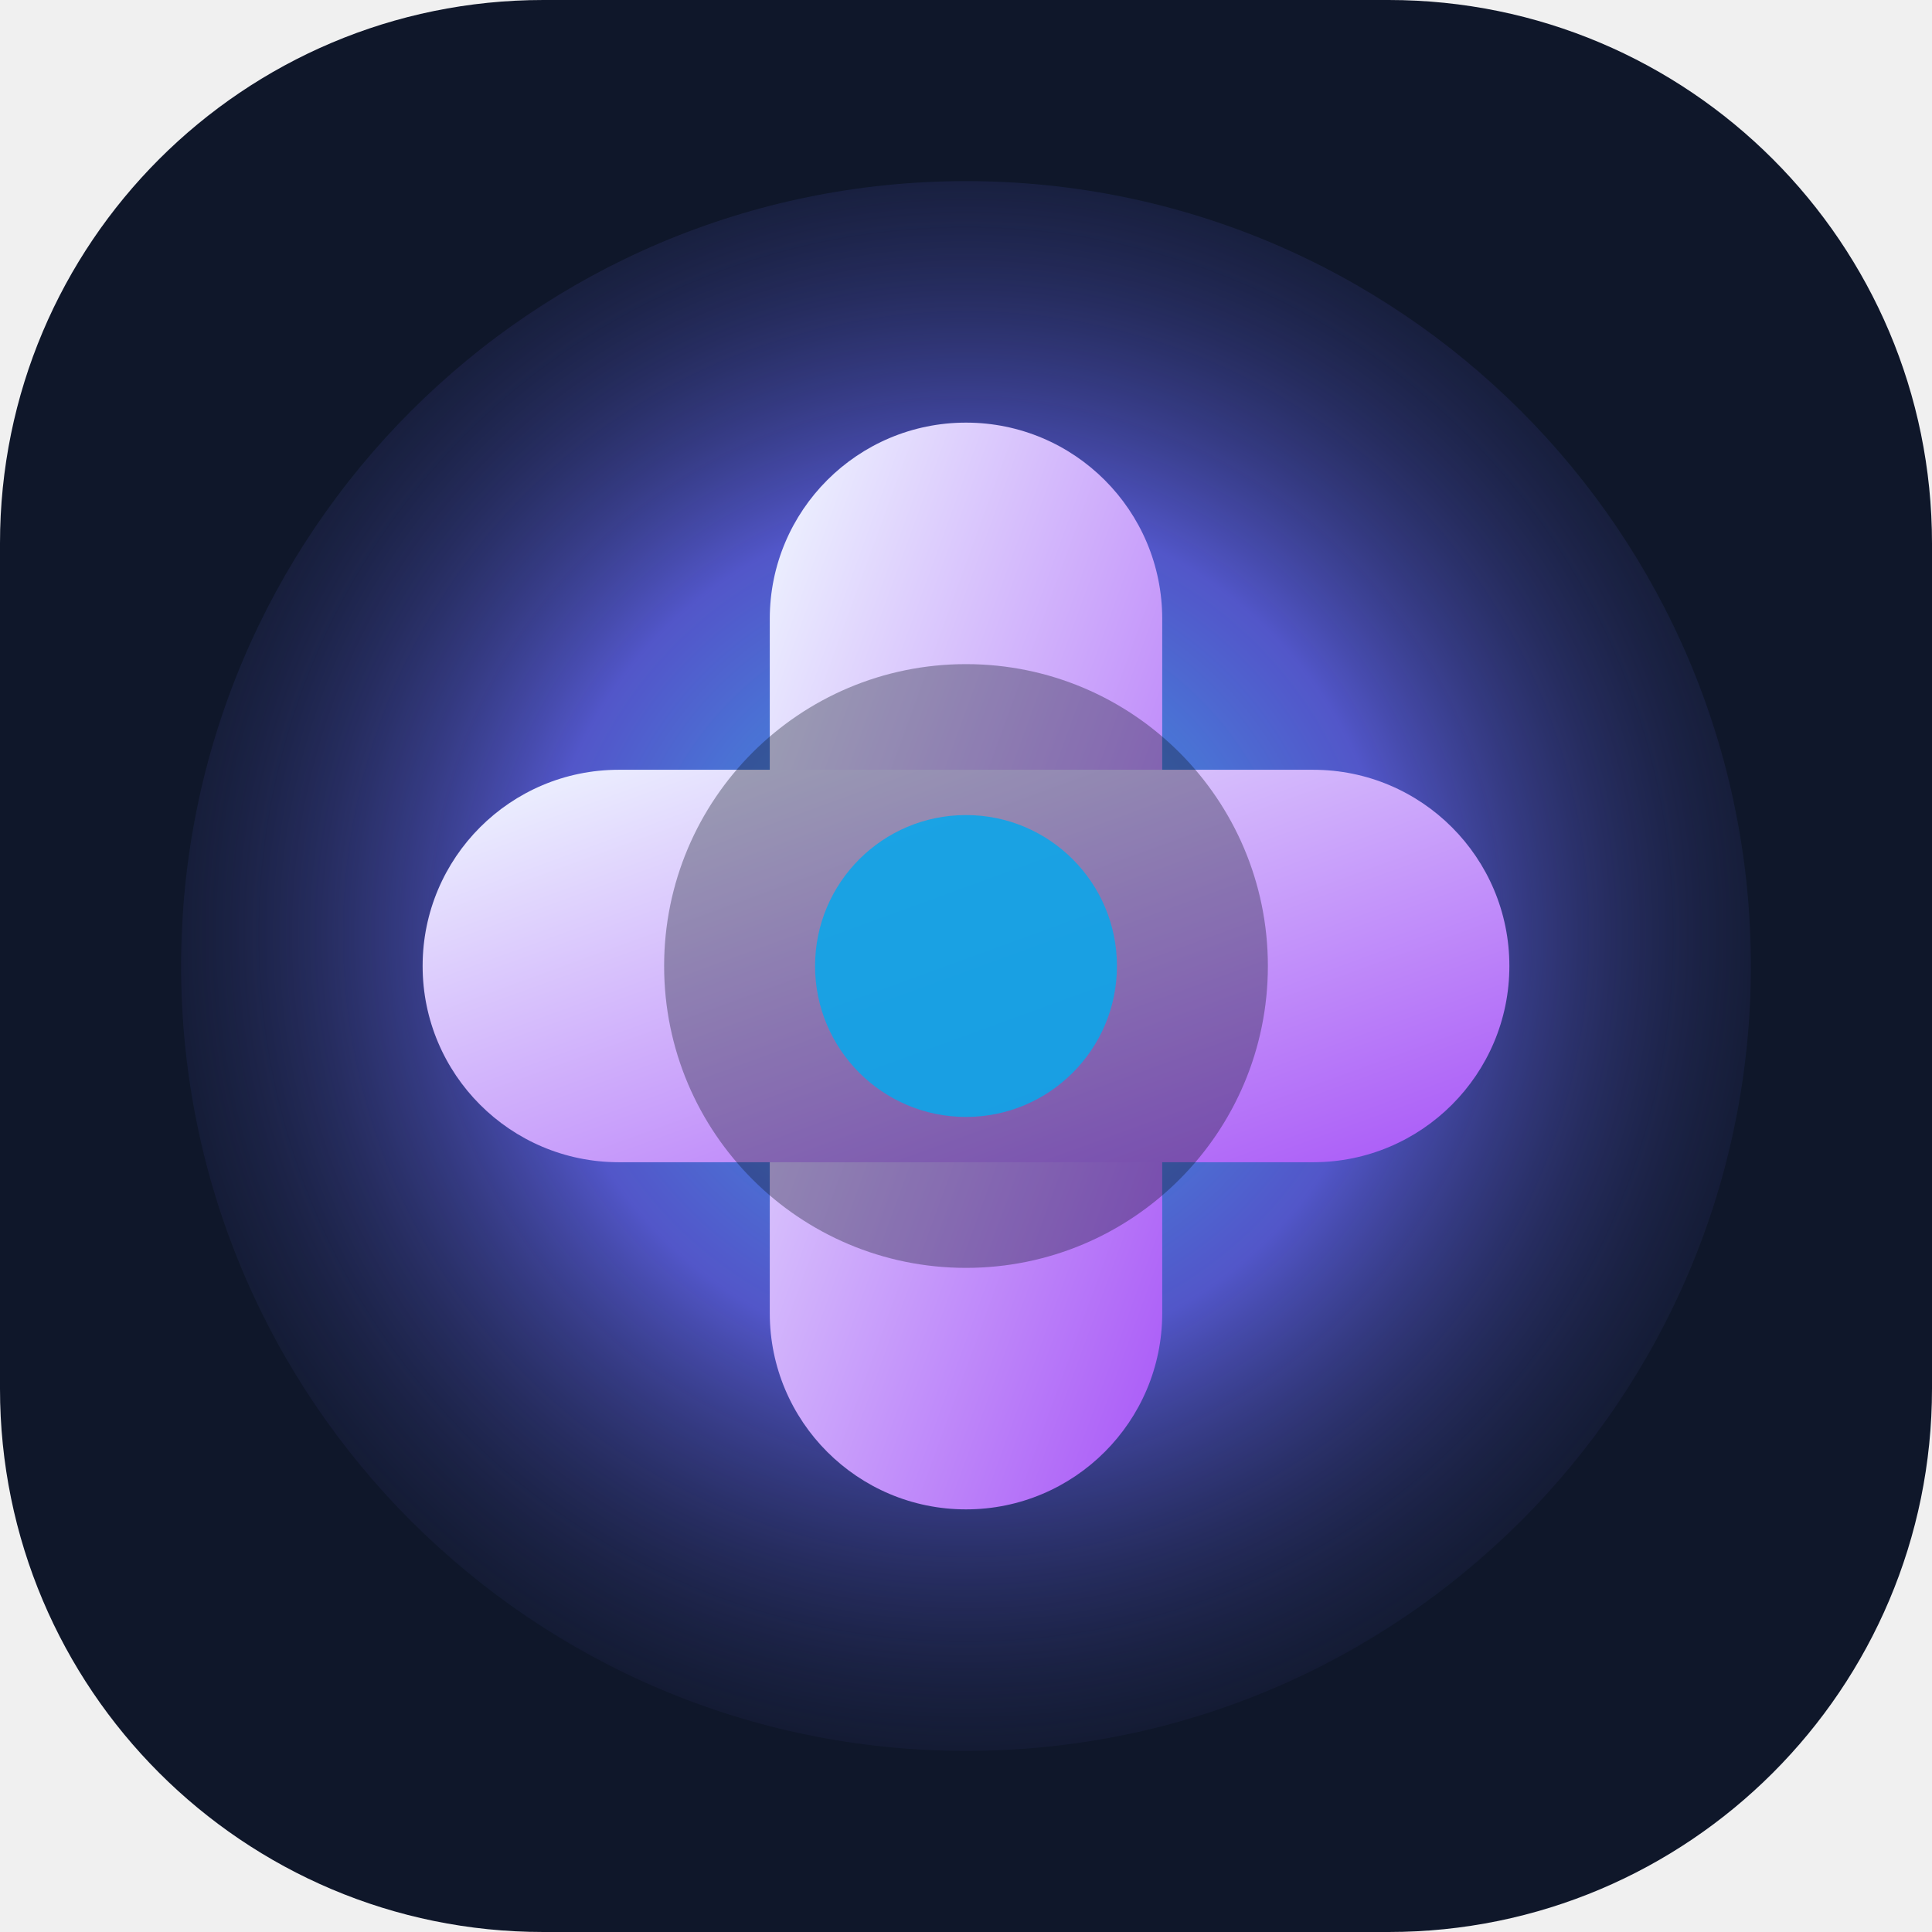
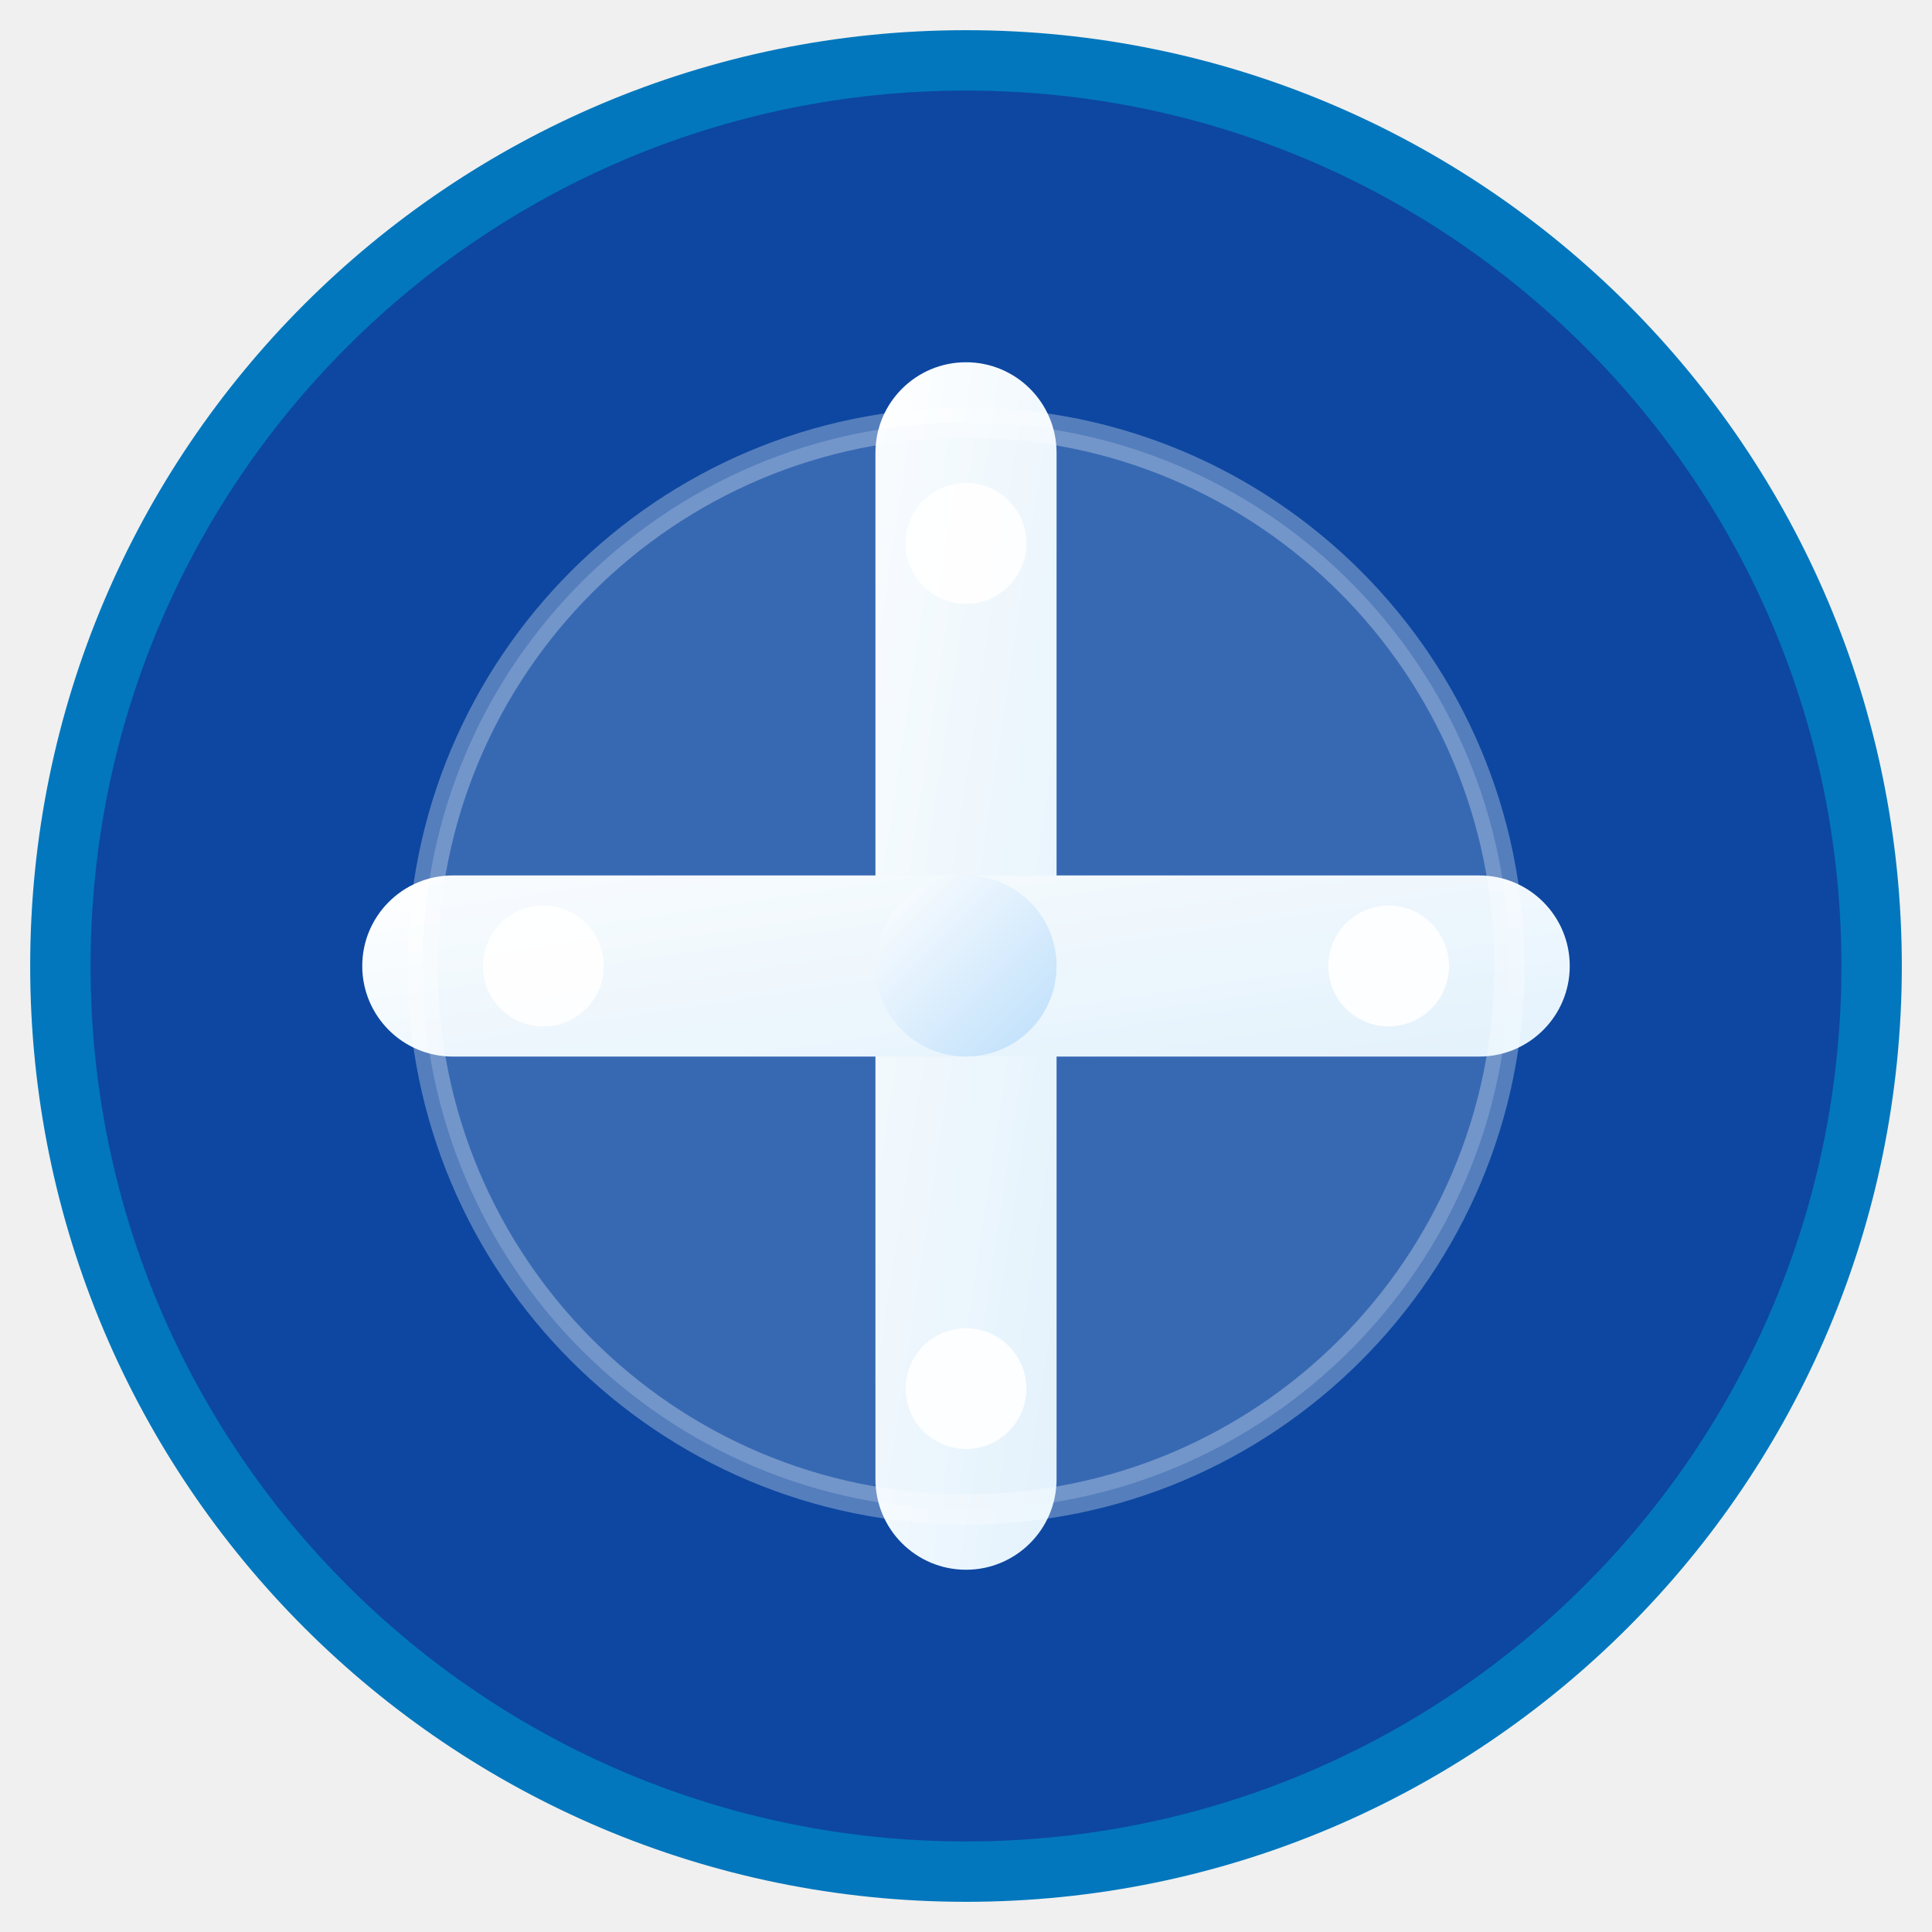
- <svg xmlns="http://www.w3.org/2000/svg" viewBox="0 0 64 64" role="img" aria-labelledby="title desc">
+ <svg xmlns="http://www.w3.org/2000/svg" viewBox="0 0 64 64" role="img">
  <defs>
-     <radialGradient id="halo" cx="50%" cy="48%" r="60%">
-       <stop offset="0%" stop-color="#38bdf8" stop-opacity="0.95" />
-       <stop offset="45%" stop-color="#6366f1" stop-opacity="0.8" />
-       <stop offset="100%" stop-color="#111827" stop-opacity="0" />
-     </radialGradient>
-     <linearGradient id="glyph" x1="0%" x2="100%" y1="0%" y2="100%">
-       <stop offset="0%" stop-color="#f0f9ff" />
-       <stop offset="100%" stop-color="#a855f7" />
+     <linearGradient id="crossGrad" x1="0%" y1="0%" x2="100%" y2="100%">
+       <stop offset="0%" stop-color="#ffffff" />
+       <stop offset="100%" stop-color="#e3f2fd" />
+     </linearGradient>
+     <linearGradient id="clockGrad" x1="0%" y1="0%" x2="100%" y2="100%">
+       <stop offset="0%" stop-color="#ffffff" />
+       <stop offset="100%" stop-color="#bbdefb" />
    </linearGradient>
  </defs>
-   <rect width="64" height="64" rx="18" fill="#0f172a" />
-   <circle cx="32" cy="32" r="26" fill="url(#halo)" />
-   <g transform="translate(32 32)">
-     <rect x="-6.5" y="-18" width="13" height="36" rx="6.5" fill="url(#glyph)" />
-     <rect x="-18" y="-6.5" width="36" height="13" rx="6.5" fill="url(#glyph)" />
-   </g>
-   <circle cx="32" cy="32" r="10" fill="rgba(15,23,42,0.35)" />
-   <circle cx="32" cy="32" r="5" fill="rgba(14,165,233,0.9)" />
+   <circle cx="32" cy="32" r="30" fill="#0d47a1" stroke="#0277bd" stroke-width="2" />
+   <rect x="29" y="12" width="6" height="40" rx="3" fill="url(#crossGrad)" />
+   <rect x="12" y="29" width="40" height="6" rx="3" fill="url(#crossGrad)" />
+   <circle cx="32" cy="32" r="18" fill="rgba(227, 242, 253, 0.2)" stroke="rgba(255, 255, 255, 0.3)" stroke-width="1" />
+   <line x1="32" y1="32" x2="42" y2="32" stroke="url(#clockGrad)" stroke-width="3" stroke-linecap="round" />
+   <line x1="32" y1="32" x2="32" y2="20" stroke="url(#clockGrad)" stroke-width="2.5" stroke-linecap="round" />
+   <circle cx="32" cy="32" r="3" fill="url(#clockGrad)" />
+   <circle cx="32" cy="18" r="2" fill="#ffffff" opacity="0.9" />
+   <circle cx="46" cy="32" r="2" fill="#ffffff" opacity="0.9" />
+   <circle cx="32" cy="46" r="2" fill="#ffffff" opacity="0.9" />
+   <circle cx="18" cy="32" r="2" fill="#ffffff" opacity="0.9" />
</svg>
